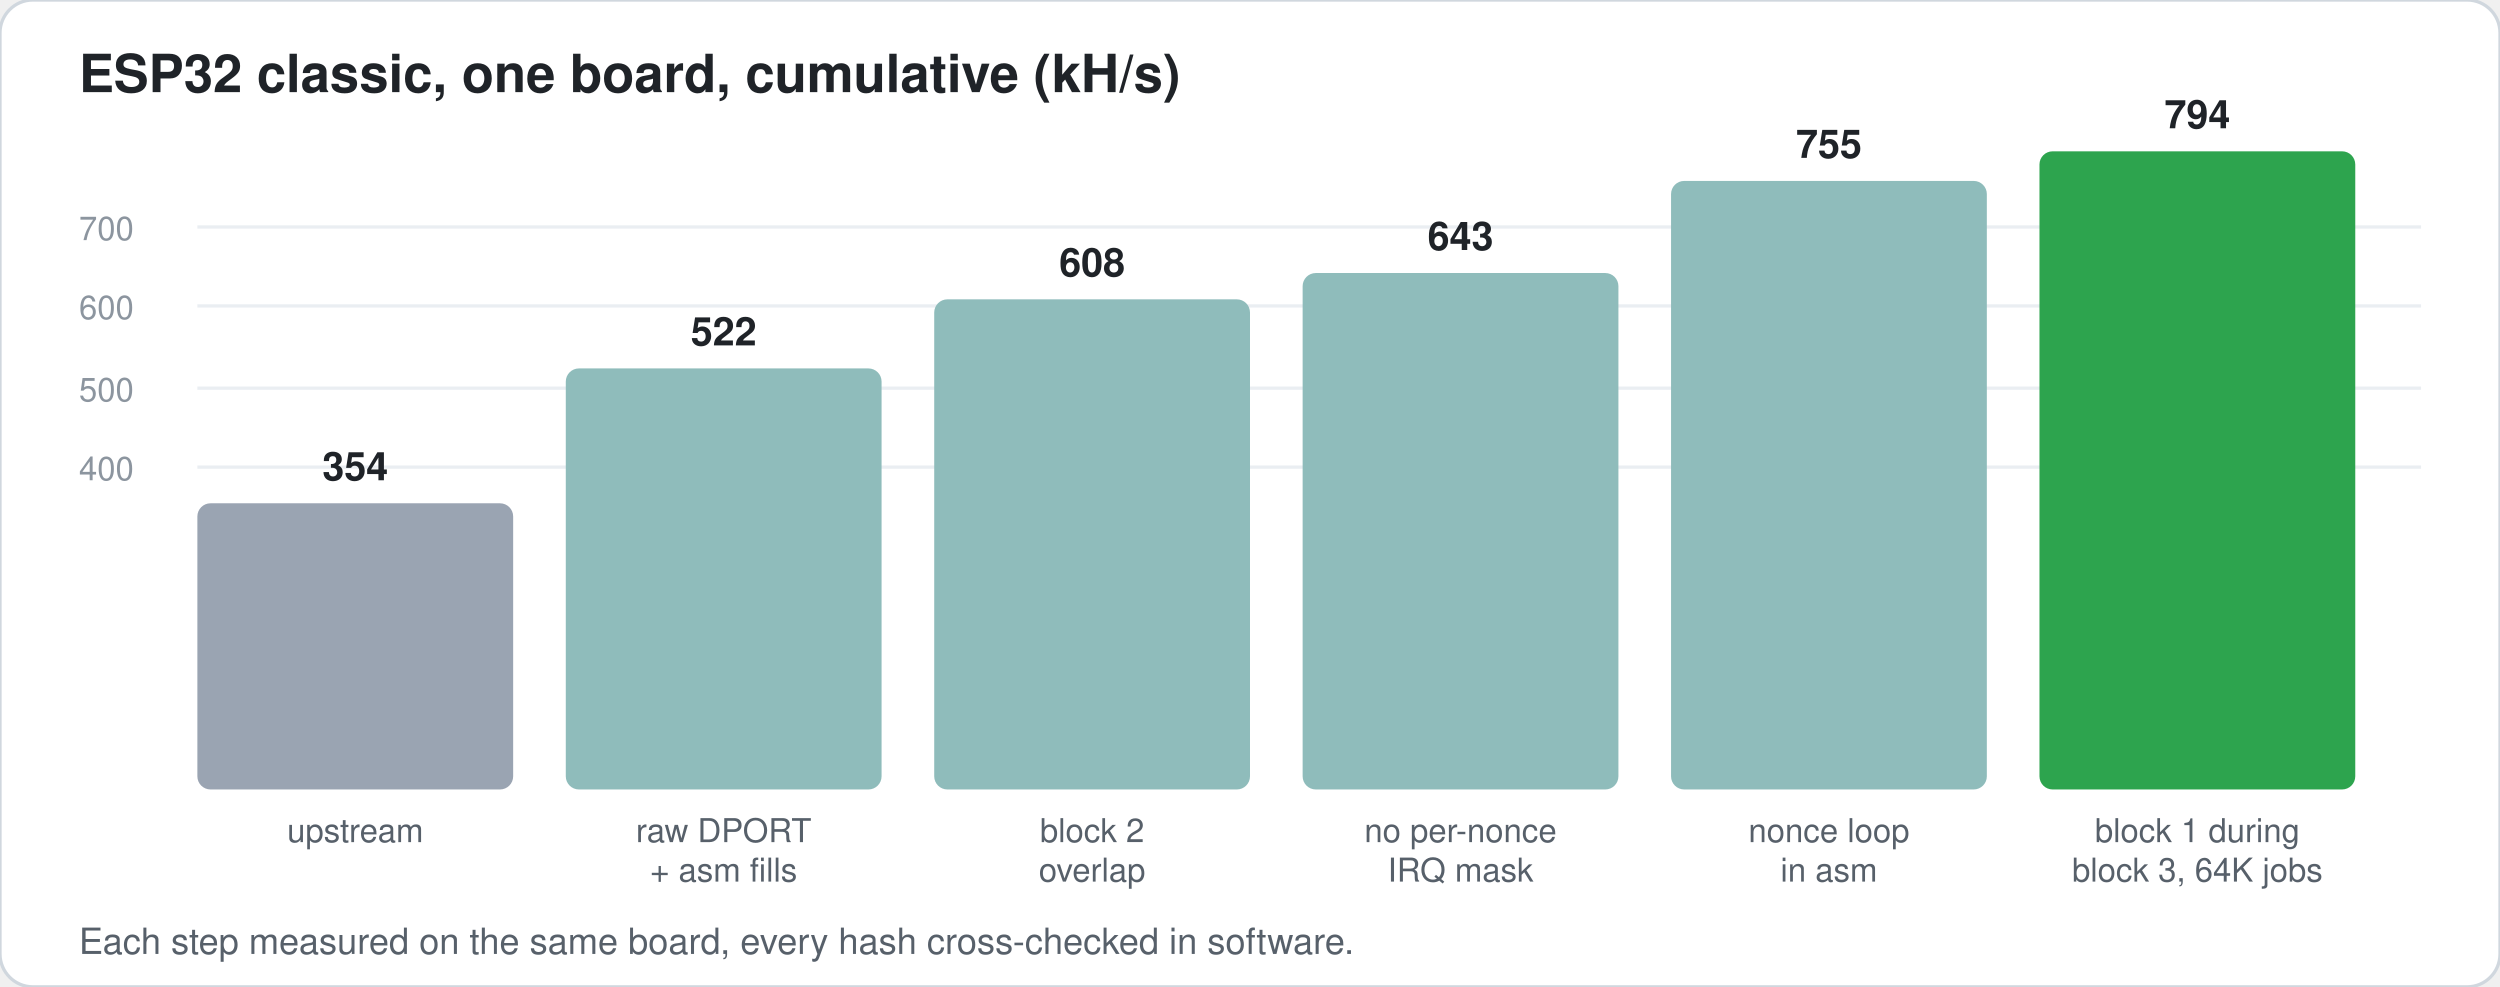
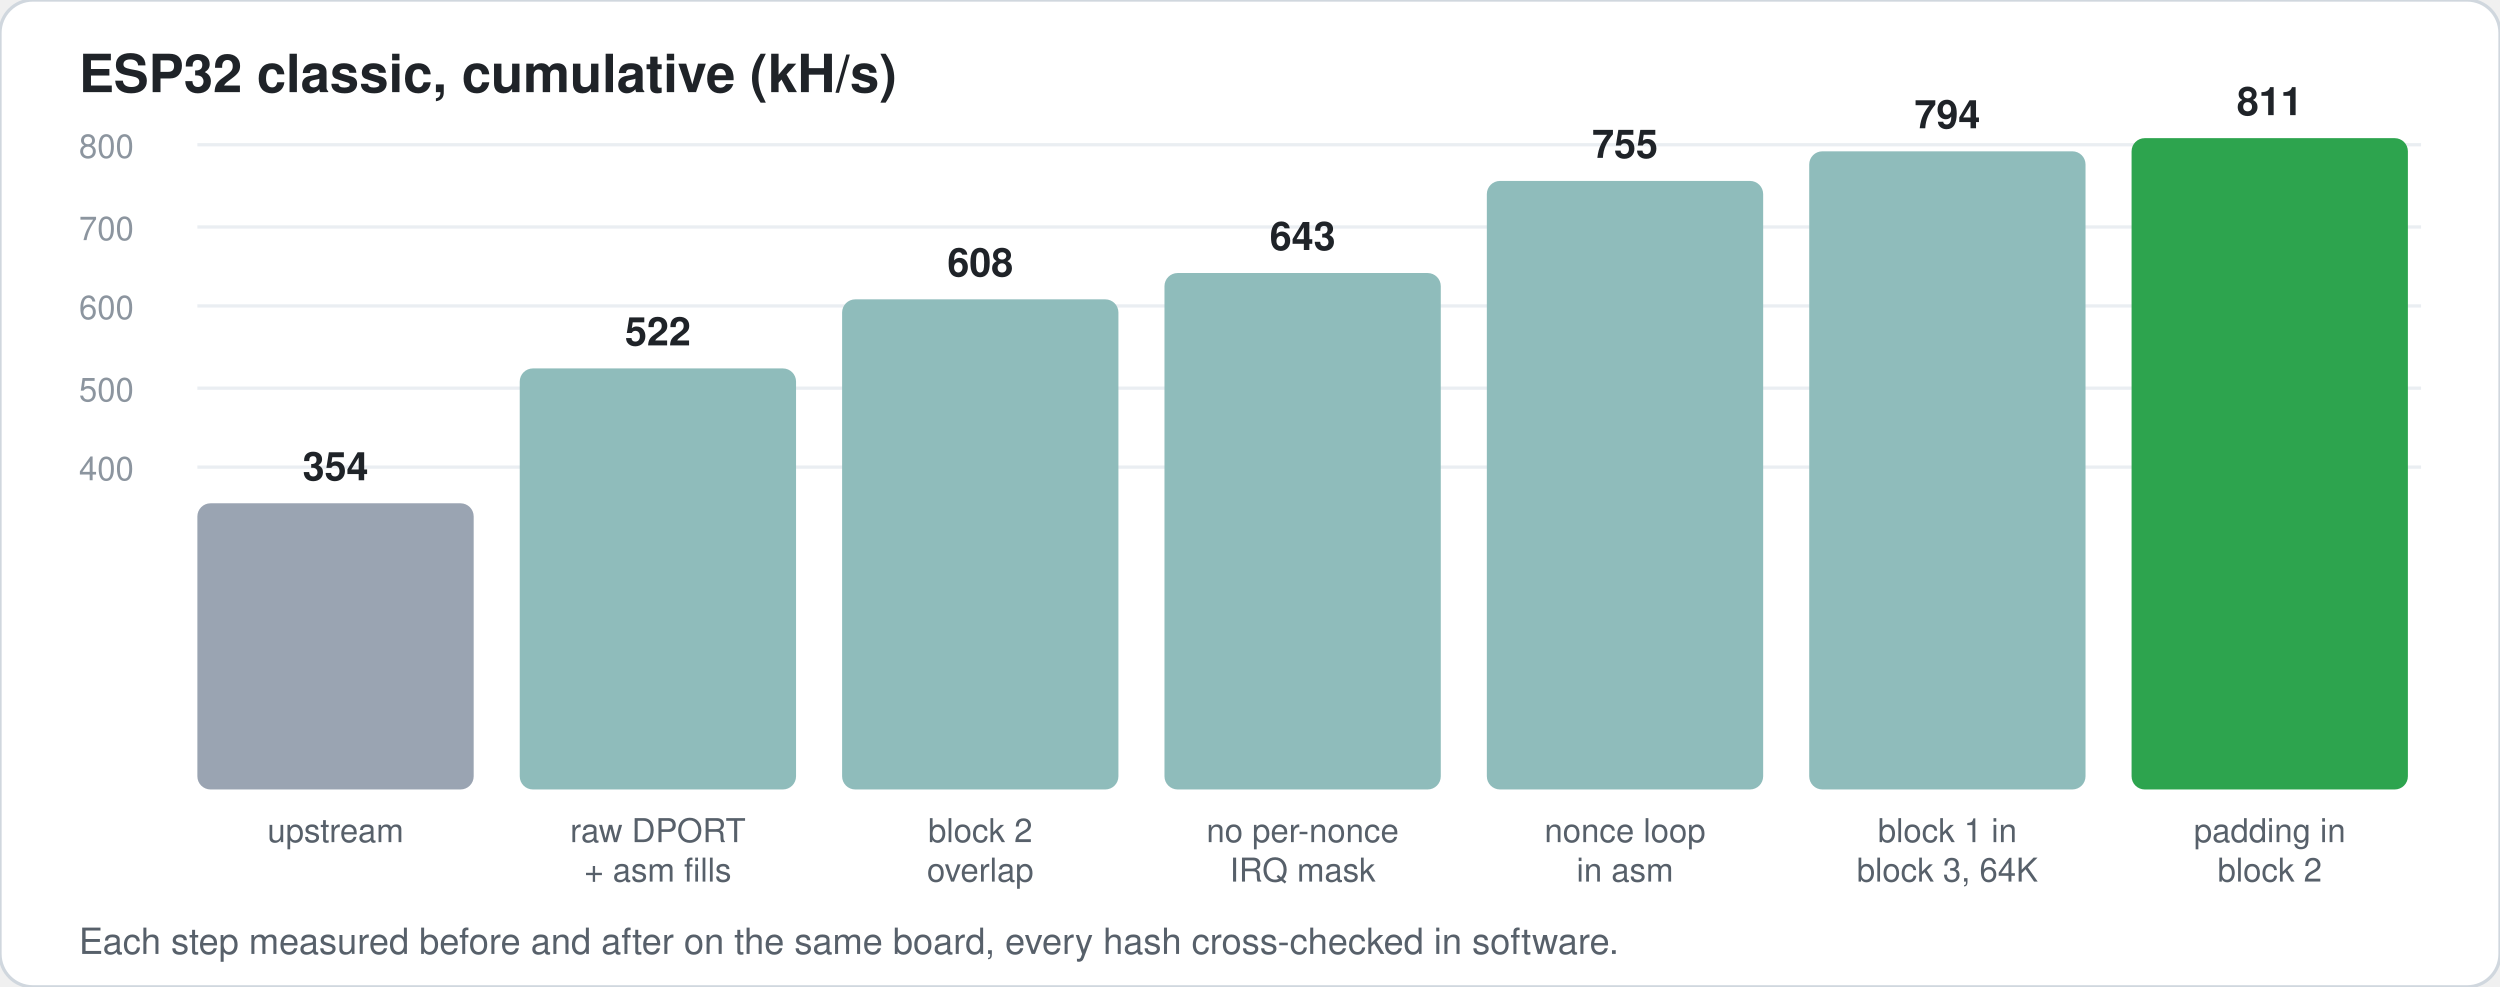
<svg xmlns="http://www.w3.org/2000/svg" width="760" height="300" viewBox="0 0 760 300" font-family="-apple-system,Segoe UI,Helvetica,Arial,sans-serif">
  <rect width="760" height="300" rx="10" fill="#ffffff" stroke="#d0d7de" />
-   <text x="24" y="28" font-size="16" font-weight="600" fill="#1f2328">ESP32 classic, one board, cumulative (kH/s)</text>
+   <text x="24" y="28" font-size="16" font-weight="600" fill="#1f2328">ESP32 classic, cumulative (kH/s)</text>
  <line x1="60" y1="142" x2="736" y2="142" stroke="#eaeef2" />
  <text x="24" y="146" font-size="10" fill="#8c959f">400</text>
  <line x1="60" y1="118" x2="736" y2="118" stroke="#eaeef2" />
  <text x="24" y="122" font-size="10" fill="#8c959f">500</text>
  <line x1="60" y1="93" x2="736" y2="93" stroke="#eaeef2" />
  <text x="24" y="97" font-size="10" fill="#8c959f">600</text>
  <line x1="60" y1="69" x2="736" y2="69" stroke="#eaeef2" />
  <text x="24" y="73" font-size="10" fill="#8c959f">700</text>
-   <rect x="60" y="153" width="96" height="87" rx="4" fill="#9aa4b2" />
-   <text x="108" y="146" font-size="12" font-weight="600" text-anchor="middle" fill="#1f2328">354</text>
-   <text x="108" y="256" font-size="10" text-anchor="middle" fill="#57606a">upstream</text>
-   <rect x="172" y="112" width="96" height="128" rx="4" fill="#8fbcbb" />
-   <text x="220" y="105" font-size="12" font-weight="600" text-anchor="middle" fill="#1f2328">522</text>
-   <text x="220" y="256" font-size="10" text-anchor="middle" fill="#57606a">raw DPORT</text>
-   <text x="220" y="268" font-size="10" text-anchor="middle" fill="#57606a">+ asm fills</text>
-   <rect x="284" y="91" width="96" height="149" rx="4" fill="#8fbcbb" />
-   <text x="332" y="84" font-size="12" font-weight="600" text-anchor="middle" fill="#1f2328">608</text>
-   <text x="332" y="256" font-size="10" text-anchor="middle" fill="#57606a">block 2</text>
-   <text x="332" y="268" font-size="10" text-anchor="middle" fill="#57606a">overlap</text>
-   <rect x="396" y="83" width="96" height="157" rx="4" fill="#8fbcbb" />
-   <text x="444" y="76" font-size="12" font-weight="600" text-anchor="middle" fill="#1f2328">643</text>
-   <text x="444" y="256" font-size="10" text-anchor="middle" fill="#57606a">no per-nonce</text>
-   <text x="444" y="268" font-size="10" text-anchor="middle" fill="#57606a">IRQ mask</text>
-   <rect x="508" y="55" width="96" height="185" rx="4" fill="#8fbcbb" />
-   <text x="556" y="48" font-size="12" font-weight="600" text-anchor="middle" fill="#1f2328">755</text>
-   <text x="556" y="256" font-size="10" text-anchor="middle" fill="#57606a">nonce loop</text>
-   <text x="556" y="268" font-size="10" text-anchor="middle" fill="#57606a">in asm</text>
-   <rect x="620" y="46" width="96" height="194" rx="4" fill="#2da44e" />
-   <text x="668" y="39" font-size="12" font-weight="600" text-anchor="middle" fill="#1f2328">794</text>
-   <text x="668" y="256" font-size="10" text-anchor="middle" fill="#57606a">block 1 during</text>
-   <text x="668" y="268" font-size="10" text-anchor="middle" fill="#57606a">block 3, 64K jobs</text>
-   <text x="24" y="290" font-size="11" fill="#57606a">Each step measured on the same board, every hash cross-checked in software.</text>
+   <line x1="60" y1="44" x2="736" y2="44" stroke="#eaeef2" />
+   <text x="24" y="48" font-size="10" fill="#8c959f">800</text>
+   <rect x="60" y="153" width="84" height="87" rx="4" fill="#9aa4b2" />
+   <text x="102" y="146" font-size="12" font-weight="600" text-anchor="middle" fill="#1f2328">354</text>
+   <text x="102" y="256" font-size="10" text-anchor="middle" fill="#57606a">upstream</text>
+   <rect x="158" y="112" width="84" height="128" rx="4" fill="#8fbcbb" />
+   <text x="200" y="105" font-size="12" font-weight="600" text-anchor="middle" fill="#1f2328">522</text>
+   <text x="200" y="256" font-size="10" text-anchor="middle" fill="#57606a">raw DPORT</text>
+   <text x="200" y="268" font-size="10" text-anchor="middle" fill="#57606a">+ asm fills</text>
+   <rect x="256" y="91" width="84" height="149" rx="4" fill="#8fbcbb" />
+   <text x="298" y="84" font-size="12" font-weight="600" text-anchor="middle" fill="#1f2328">608</text>
+   <text x="298" y="256" font-size="10" text-anchor="middle" fill="#57606a">block 2</text>
+   <text x="298" y="268" font-size="10" text-anchor="middle" fill="#57606a">overlap</text>
+   <rect x="354" y="83" width="84" height="157" rx="4" fill="#8fbcbb" />
+   <text x="396" y="76" font-size="12" font-weight="600" text-anchor="middle" fill="#1f2328">643</text>
+   <text x="396" y="256" font-size="10" text-anchor="middle" fill="#57606a">no per-nonce</text>
+   <text x="396" y="268" font-size="10" text-anchor="middle" fill="#57606a">IRQ mask</text>
+   <rect x="452" y="55" width="84" height="185" rx="4" fill="#8fbcbb" />
+   <text x="494" y="48" font-size="12" font-weight="600" text-anchor="middle" fill="#1f2328">755</text>
+   <text x="494" y="256" font-size="10" text-anchor="middle" fill="#57606a">nonce loop</text>
+   <text x="494" y="268" font-size="10" text-anchor="middle" fill="#57606a">in asm</text>
+   <rect x="550" y="46" width="84" height="194" rx="4" fill="#8fbcbb" />
+   <text x="592" y="39" font-size="12" font-weight="600" text-anchor="middle" fill="#1f2328">794</text>
+   <text x="592" y="256" font-size="10" text-anchor="middle" fill="#57606a">block 1 in</text>
+   <text x="592" y="268" font-size="10" text-anchor="middle" fill="#57606a">block 3, 64K</text>
+   <rect x="648" y="42" width="84" height="198" rx="4" fill="#2da44e" />
+   <text x="690" y="35" font-size="12" font-weight="600" text-anchor="middle" fill="#1f2328">811</text>
+   <text x="690" y="256" font-size="10" text-anchor="middle" fill="#57606a">padding in</text>
+   <text x="690" y="268" font-size="10" text-anchor="middle" fill="#57606a">block 2</text>
+   <text x="24" y="290" font-size="11" fill="#57606a">Each step measured before and after on the same board, every hash cross-checked in software.</text>
</svg>
